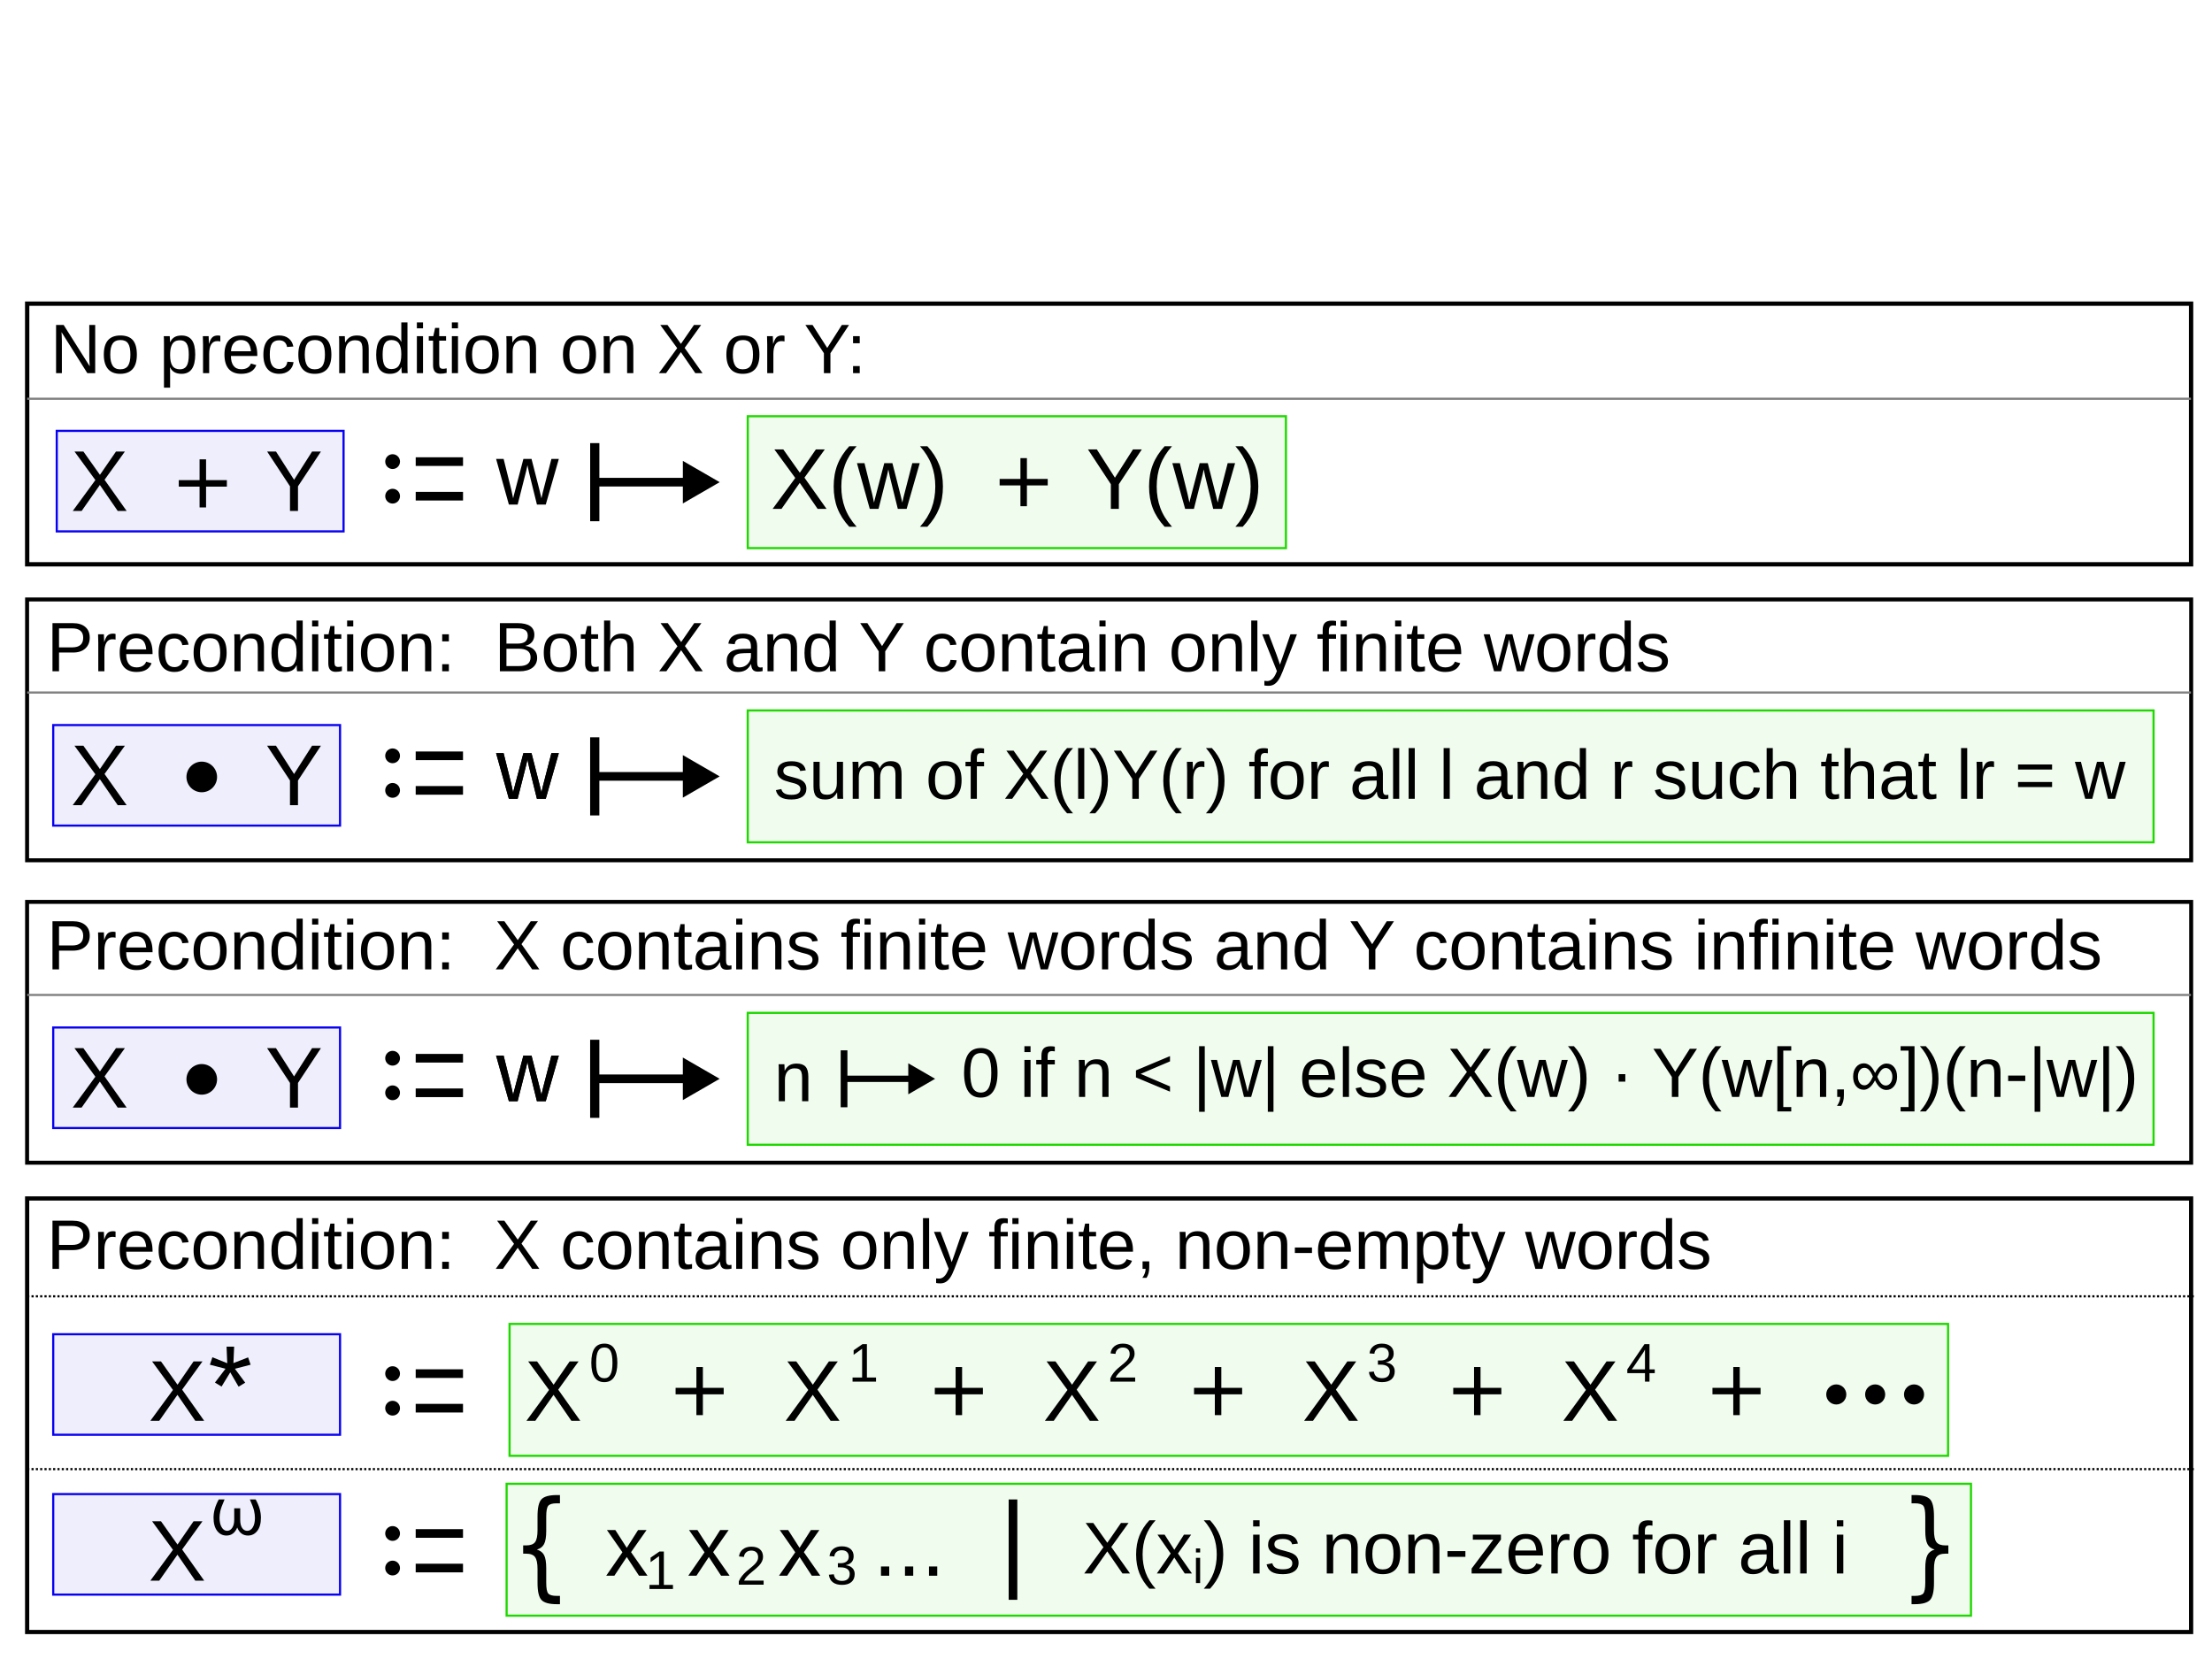
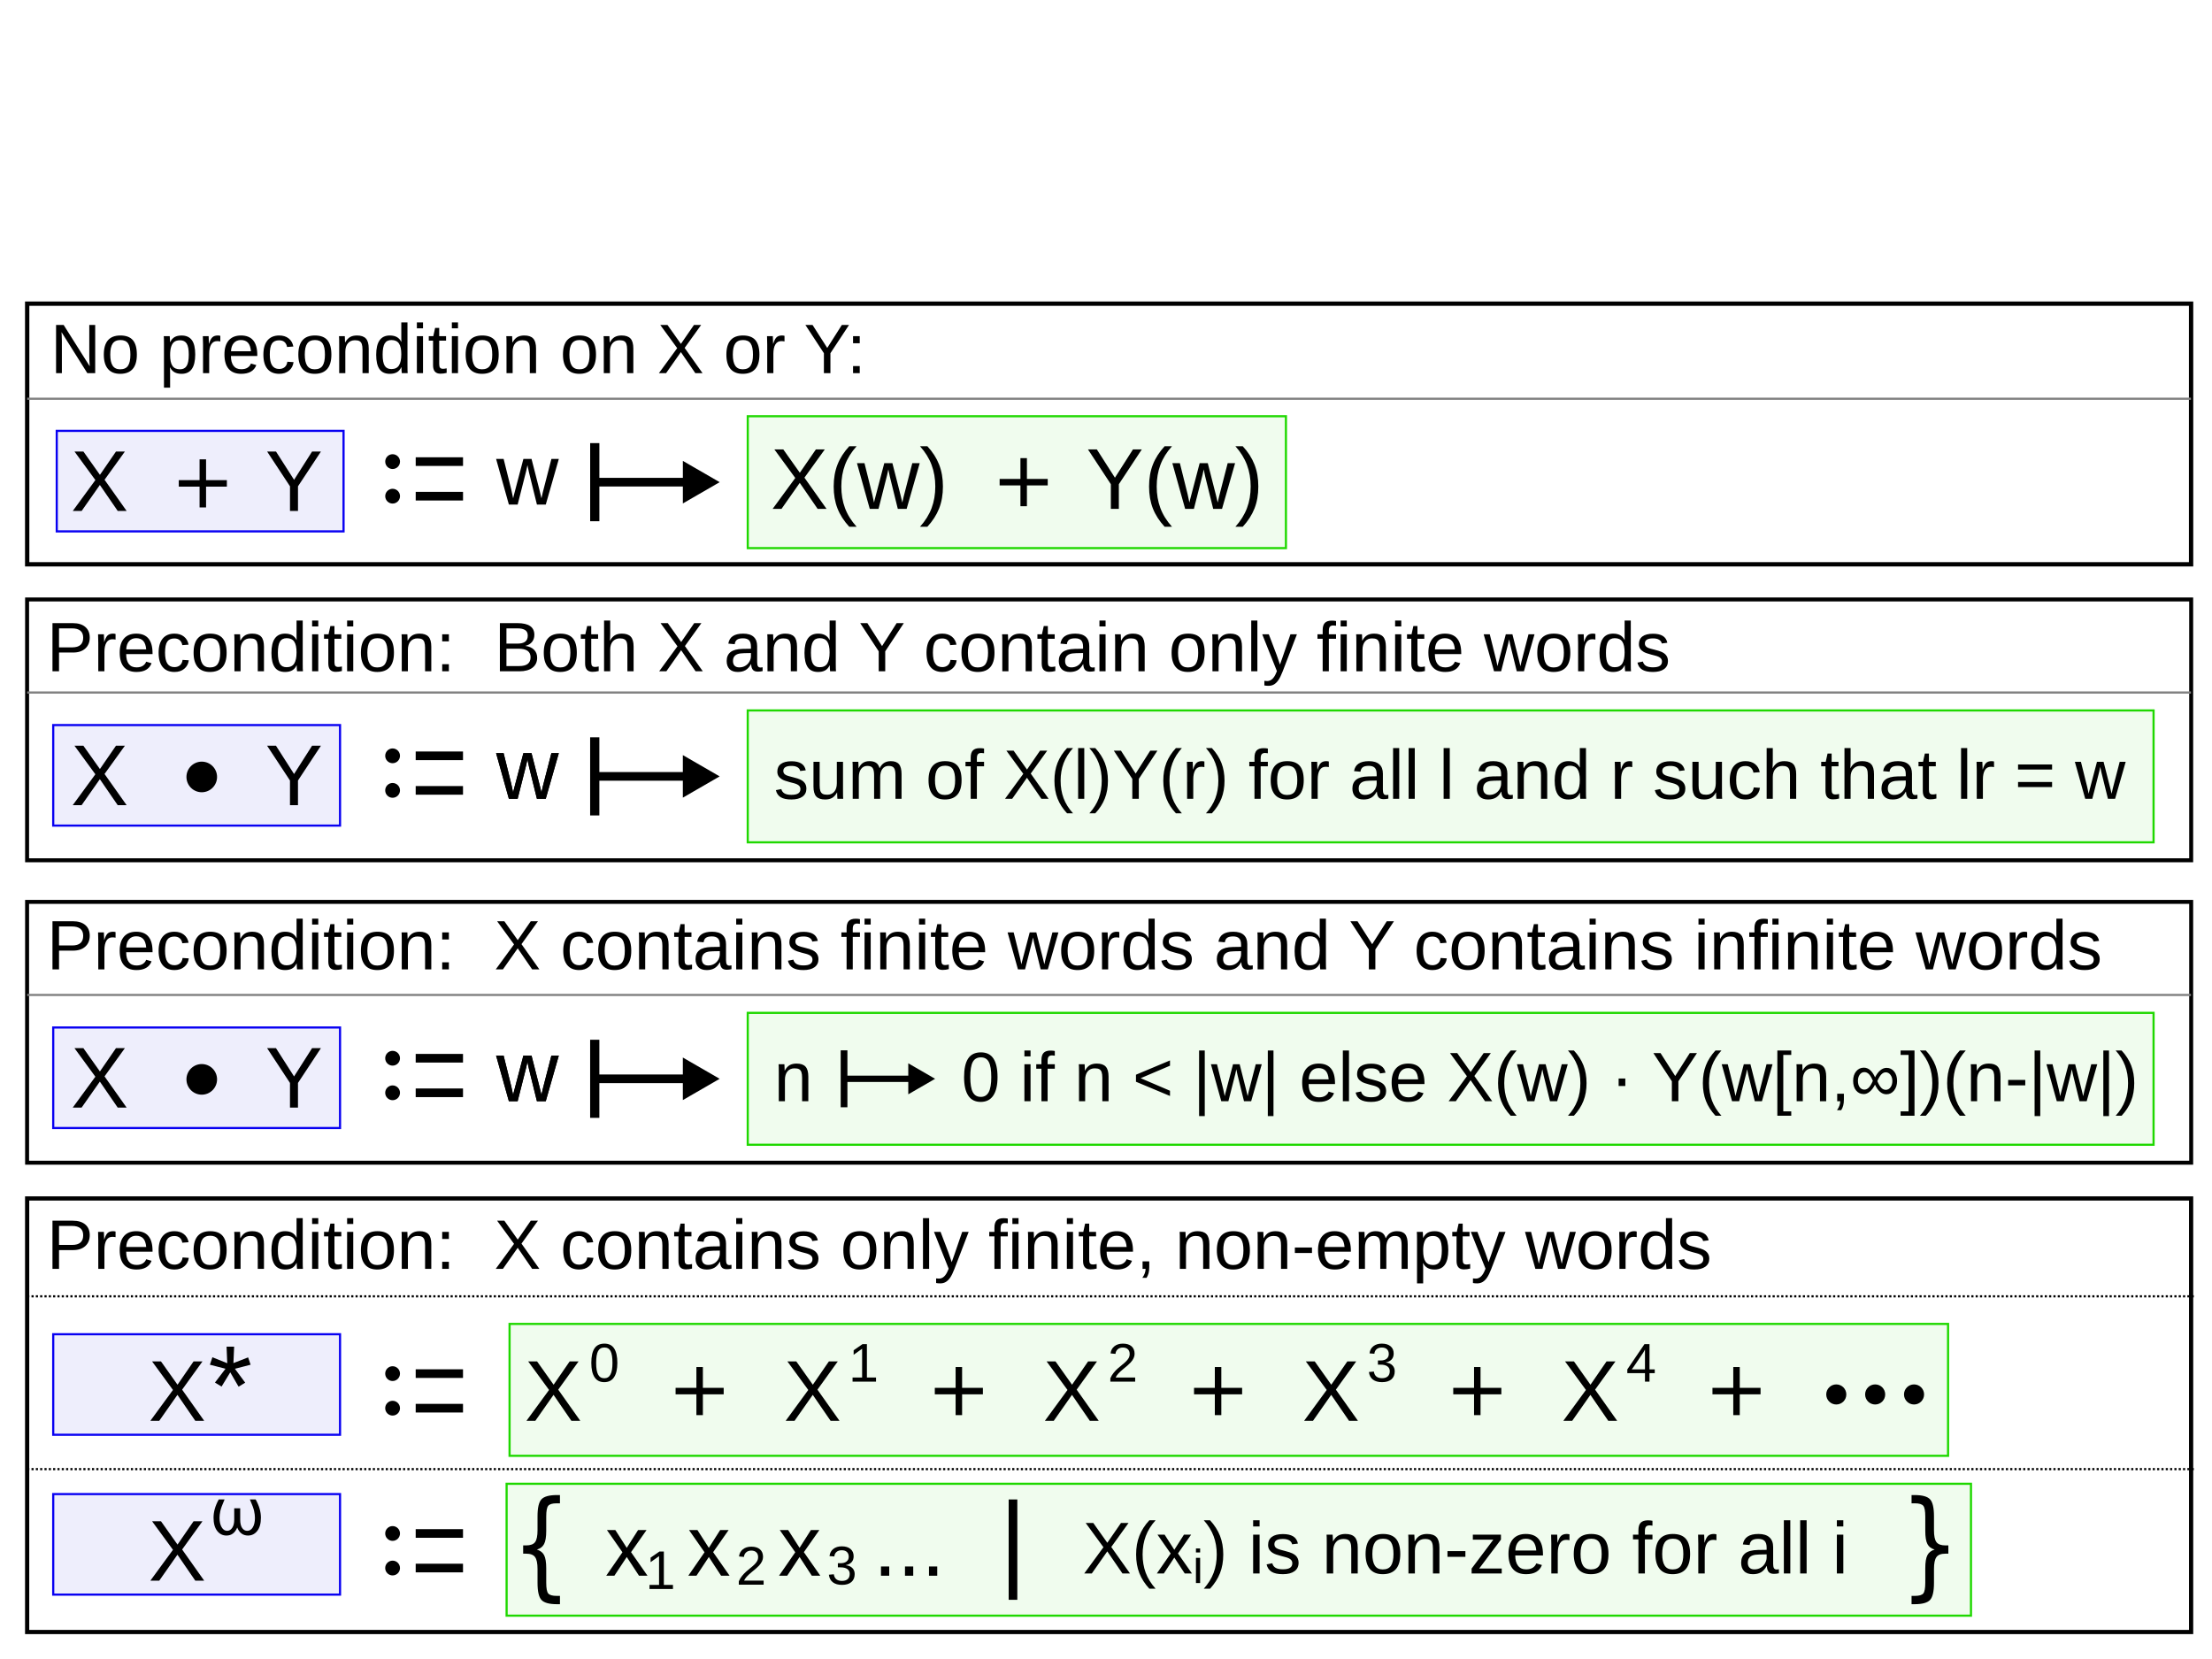
<svg xmlns="http://www.w3.org/2000/svg" height="768" width="1024" id="svg2" version="1.1">
  <defs id="defs26765">
    <marker orient="auto" refY="0" refX="0" id="StopL" style="overflow:visible">
      <path id="path6008" d="M 0,5.65 0,-5.65" style="fill:none;stroke:#000000;stroke-width:1pt" transform="scale(0.8,0.8)" />
    </marker>
    <marker orient="auto" refY="0" refX="0" id="TriangleOutM" style="overflow:visible">
      <path id="path5984" d="m 5.77,0 -8.65,5 0,-10 8.65,5 z" style="fill-rule:evenodd;stroke:#000000;stroke-width:1pt;marker-start:none" transform="scale(0.4,0.4)" />
    </marker>
  </defs>
  <text xml:space="preserve" style="font-size:32.4px;font-style:normal;font-variant:normal;font-weight:normal;font-stretch:normal;text-align:start;line-height:125%;letter-spacing:0px;word-spacing:0px;writing-mode:lr-tb;text-anchor:start;fill:#000000;fill-opacity:1;stroke:none;font-family:Arial;-inkscape-font-specification:Arial" x="23.302" y="172.741" id="diverging_rational_operations_precondition_1">
    <tspan x="23.302" y="172.741" id="tspan6204">No precondition on X or Y:</tspan>
  </text>
  <g id="diverging_rational_operations_definition_4">
    <rect style="fill:#1fd800;fill-opacity:0.067;stroke:#1fd800;stroke-opacity:1" id="rect4704" width="665.923" height="61.056" x="235.894" y="612.881" />
    <rect y="617.656" x="24.638" height="46.538" width="132.77" id="rect4698" style="fill:#0001d8;fill-opacity:0.067;stroke:#0800f2;stroke-opacity:1" />
    <path transform="translate(-66,310)" d="m 251.169,325.889 a 3.422,3.422 0 1 1 -6.844,0 3.422,3.422 0 1 1 6.844,0 z" id="path4456" style="fill:#000000;fill-opacity:1;stroke:none" />
    <path style="fill:#000000;fill-opacity:1;stroke:none" id="path4458" d="m 251.169,325.889 a 3.422,3.422 0 1 1 -6.844,0 3.422,3.422 0 1 1 6.844,0 z" transform="translate(-66,326)" />
    <g id="g4460" transform="translate(6,344)">
      <path style="fill:none;stroke:#000000;stroke-width:4;stroke-linecap:butt;stroke-linejoin:miter;stroke-miterlimit:4;stroke-opacity:1;stroke-dasharray:none" d="m 186.438,291.889 21.9,0" id="path4462" />
      <path id="path4464" d="m 186.438,307.889 21.9,0" style="fill:none;stroke:#000000;stroke-width:4;stroke-linecap:butt;stroke-linejoin:miter;stroke-miterlimit:4;stroke-opacity:1;stroke-dasharray:none" />
    </g>
    <text id="text4452" y="657.746" x="68.693" style="font-size:40px;font-style:normal;font-variant:normal;font-weight:normal;font-stretch:normal;text-align:start;line-height:125%;letter-spacing:0px;word-spacing:0px;writing-mode:lr-tb;text-anchor:start;fill:#000000;fill-opacity:1;stroke:none;font-family:Arial;-inkscape-font-specification:Arial" xml:space="preserve">
      <tspan y="657.746" x="68.693" id="tspan4454">X</tspan>
    </text>
    <text id="text4546" y="659.686" x="96.325" style="font-size:52.708px;font-style:normal;font-variant:normal;font-weight:normal;font-stretch:normal;text-align:start;line-height:125%;letter-spacing:0px;word-spacing:0px;writing-mode:lr-tb;text-anchor:start;fill:#000000;fill-opacity:1;stroke:none;font-family:Arial;-inkscape-font-specification:Arial" xml:space="preserve">
      <tspan y="659.686" x="96.325" id="tspan4548">*</tspan>
    </text>
    <text xml:space="preserve" style="font-size:40px;font-style:normal;font-variant:normal;font-weight:normal;font-stretch:normal;text-align:start;line-height:125%;letter-spacing:0px;word-spacing:0px;writing-mode:lr-tb;text-anchor:start;fill:#000000;fill-opacity:1;stroke:none;font-family:Arial;-inkscape-font-specification:Arial" x="242.797" y="657.746" id="text4560">
      <tspan id="tspan4562" x="242.797" y="657.746">X</tspan>
    </text>
    <text xml:space="preserve" style="font-size:25.21px;font-style:normal;font-variant:normal;font-weight:normal;font-stretch:normal;text-align:start;line-height:125%;letter-spacing:0px;word-spacing:0px;writing-mode:lr-tb;text-anchor:start;fill:#000000;fill-opacity:1;stroke:none;font-family:Arial;-inkscape-font-specification:Arial" x="272.752" y="639.596" id="text4580">
      <tspan id="tspan4582" x="272.752" y="639.596">0</tspan>
    </text>
    <text id="text4584" y="657.746" x="362.797" style="font-size:40px;font-style:normal;font-variant:normal;font-weight:normal;font-stretch:normal;text-align:start;line-height:125%;letter-spacing:0px;word-spacing:0px;writing-mode:lr-tb;text-anchor:start;fill:#000000;fill-opacity:1;stroke:none;font-family:Arial;-inkscape-font-specification:Arial" xml:space="preserve">
      <tspan y="657.746" x="362.797" id="tspan4586">X</tspan>
    </text>
    <text id="text4588" y="639.596" x="392.752" style="font-size:25.21px;font-style:normal;font-variant:normal;font-weight:normal;font-stretch:normal;text-align:start;line-height:125%;letter-spacing:0px;word-spacing:0px;writing-mode:lr-tb;text-anchor:start;fill:#000000;fill-opacity:1;stroke:none;font-family:Arial;-inkscape-font-specification:Arial" xml:space="preserve">
      <tspan y="639.596" x="392.752" id="tspan4590">1</tspan>
    </text>
    <text xml:space="preserve" style="font-size:40px;font-style:normal;font-variant:normal;font-weight:normal;font-stretch:normal;text-align:start;line-height:125%;letter-spacing:0px;word-spacing:0px;writing-mode:lr-tb;text-anchor:start;fill:#000000;fill-opacity:1;stroke:none;font-family:Arial;-inkscape-font-specification:Arial" x="482.797" y="657.746" id="text4592">
      <tspan id="tspan4594" x="482.797" y="657.746">X</tspan>
    </text>
    <text xml:space="preserve" style="font-size:25.21px;font-style:normal;font-variant:normal;font-weight:normal;font-stretch:normal;text-align:start;line-height:125%;letter-spacing:0px;word-spacing:0px;writing-mode:lr-tb;text-anchor:start;fill:#000000;fill-opacity:1;stroke:none;font-family:Arial;-inkscape-font-specification:Arial" x="512.752" y="639.596" id="text4596">
      <tspan id="tspan4598" x="512.752" y="639.596">2</tspan>
    </text>
    <text id="text4600" y="657.746" x="602.797" style="font-size:40px;font-style:normal;font-variant:normal;font-weight:normal;font-stretch:normal;text-align:start;line-height:125%;letter-spacing:0px;word-spacing:0px;writing-mode:lr-tb;text-anchor:start;fill:#000000;fill-opacity:1;stroke:none;font-family:Arial;-inkscape-font-specification:Arial" xml:space="preserve">
      <tspan y="657.746" x="602.797" id="tspan4602">X</tspan>
    </text>
    <text id="text4604" y="639.596" x="632.752" style="font-size:25.21px;font-style:normal;font-variant:normal;font-weight:normal;font-stretch:normal;text-align:start;line-height:125%;letter-spacing:0px;word-spacing:0px;writing-mode:lr-tb;text-anchor:start;fill:#000000;fill-opacity:1;stroke:none;font-family:Arial;-inkscape-font-specification:Arial" xml:space="preserve">
      <tspan y="639.596" x="632.752" id="tspan4606">3</tspan>
    </text>
    <text xml:space="preserve" style="font-size:40px;font-style:normal;font-variant:normal;font-weight:normal;font-stretch:normal;text-align:start;line-height:125%;letter-spacing:0px;word-spacing:0px;writing-mode:lr-tb;text-anchor:start;fill:#000000;fill-opacity:1;stroke:none;font-family:Arial;-inkscape-font-specification:Arial" x="722.797" y="657.746" id="text4608">
      <tspan id="tspan4610" x="722.797" y="657.746">X</tspan>
    </text>
    <text xml:space="preserve" style="font-size:25.21px;font-style:normal;font-variant:normal;font-weight:normal;font-stretch:normal;text-align:start;line-height:125%;letter-spacing:0px;word-spacing:0px;writing-mode:lr-tb;text-anchor:start;fill:#000000;fill-opacity:1;stroke:none;font-family:Arial;-inkscape-font-specification:Arial" x="752.752" y="639.596" id="text4612">
      <tspan id="tspan4614" x="752.752" y="639.596">4</tspan>
    </text>
    <g id="g4616" transform="translate(230,342)">
      <path id="path4618" d="m 93.883,311.168 0,-20.325 0,22.261" style="fill:none;stroke:#000000;stroke-width:3;stroke-linecap:butt;stroke-linejoin:miter;stroke-miterlimit:4;stroke-opacity:1;stroke-dasharray:none" />
      <path style="fill:none;stroke:#000000;stroke-width:3;stroke-linecap:butt;stroke-linejoin:miter;stroke-miterlimit:4;stroke-opacity:1;stroke-dasharray:none" d="m 84.688,301.974 20.325,0 -22.261,0" id="path4620" />
    </g>
    <g transform="translate(350,342)" id="g4622">
      <path style="fill:none;stroke:#000000;stroke-width:3;stroke-linecap:butt;stroke-linejoin:miter;stroke-miterlimit:4;stroke-opacity:1;stroke-dasharray:none" d="m 93.883,311.168 0,-20.325 0,22.261" id="path4624" />
      <path id="path4626" d="m 84.688,301.974 20.325,0 -22.261,0" style="fill:none;stroke:#000000;stroke-width:3;stroke-linecap:butt;stroke-linejoin:miter;stroke-miterlimit:4;stroke-opacity:1;stroke-dasharray:none" />
    </g>
    <g id="g4628" transform="translate(470,342)">
      <path id="path4630" d="m 93.883,311.168 0,-20.325 0,22.261" style="fill:none;stroke:#000000;stroke-width:3;stroke-linecap:butt;stroke-linejoin:miter;stroke-miterlimit:4;stroke-opacity:1;stroke-dasharray:none" />
      <path style="fill:none;stroke:#000000;stroke-width:3;stroke-linecap:butt;stroke-linejoin:miter;stroke-miterlimit:4;stroke-opacity:1;stroke-dasharray:none" d="m 84.688,301.974 20.325,0 -22.261,0" id="path4632" />
    </g>
    <g transform="translate(590,342)" id="g4634">
      <path style="fill:none;stroke:#000000;stroke-width:3;stroke-linecap:butt;stroke-linejoin:miter;stroke-miterlimit:4;stroke-opacity:1;stroke-dasharray:none" d="m 93.883,311.168 0,-20.325 0,22.261" id="path4636" />
      <path id="path4638" d="m 84.688,301.974 20.325,0 -22.261,0" style="fill:none;stroke:#000000;stroke-width:3;stroke-linecap:butt;stroke-linejoin:miter;stroke-miterlimit:4;stroke-opacity:1;stroke-dasharray:none" />
    </g>
    <g id="g4658" transform="translate(710,342)">
      <path id="path4660" d="m 93.883,311.168 0,-20.325 0,22.261" style="fill:none;stroke:#000000;stroke-width:3;stroke-linecap:butt;stroke-linejoin:miter;stroke-miterlimit:4;stroke-opacity:1;stroke-dasharray:none" />
      <path style="fill:none;stroke:#000000;stroke-width:3;stroke-linecap:butt;stroke-linejoin:miter;stroke-miterlimit:4;stroke-opacity:1;stroke-dasharray:none" d="m 84.688,301.974 20.325,0 -22.261,0" id="path4662" />
    </g>
    <path transform="matrix(0.8732691,0,0,0.8732691,768.5057,242.3681)" d="m 98.722,461.671 a 5.323,5.323 0 1 1 -10.647,0 5.323,5.323 0 1 1 10.647,0 z" id="path4664" style="fill:#000000;fill-opacity:1;stroke:none" />
    <path style="fill:#000000;fill-opacity:1;stroke:none" id="path4666" d="m 98.722,461.671 a 5.323,5.323 0 1 1 -10.647,0 5.323,5.323 0 1 1 10.647,0 z" transform="matrix(0.8732691,0,0,0.8732691,786.5057,242.3681)" />
    <path transform="matrix(0.8732691,0,0,0.8732691,804.5057,242.3681)" d="m 98.722,461.671 a 5.323,5.323 0 1 1 -10.647,0 5.323,5.323 0 1 1 10.647,0 z" id="path4668" style="fill:#000000;fill-opacity:1;stroke:none" />
  </g>
  <flowRoot xml:space="preserve" id="flowRoot5311" style="fill:black;stroke:none;stroke-opacity:1;stroke-width:1px;stroke-linejoin:miter;stroke-linecap:butt;fill-opacity:1;font-family:Arial;font-style:normal;font-weight:normal;font-size:40px;line-height:125%;letter-spacing:0px;word-spacing:0px;-inkscape-font-specification:Arial;font-stretch:normal;font-variant:normal;text-anchor:start;text-align:start;writing-mode:lr">
    <flowRegion id="flowRegion5313">
      <rect id="rect5315" width="1270.215" height="84.864" x="-125.926" y="570.898" />
    </flowRegion>
    <flowPara id="flowPara5317" />
  </flowRoot>
  <text id="diverging_rational_operations_precondition_2" y="310.759" x="21.638" style="font-size:32.4px;font-style:normal;font-variant:normal;font-weight:normal;font-stretch:normal;text-align:start;line-height:125%;letter-spacing:0px;word-spacing:0px;writing-mode:lr-tb;text-anchor:start;fill:#000000;fill-opacity:1;stroke:none;font-family:Arial;-inkscape-font-specification:Arial" xml:space="preserve">
    <tspan y="310.759" x="21.638" id="tspan15912">Precondition:  Both X and Y contain only finite words</tspan>
  </text>
  <g id="diverging_rational_operations_definition_1">
    <rect style="fill:#1fd800;fill-opacity:0.067;stroke:#1fd800;stroke-opacity:1" id="rect4700" width="249.132" height="61.056" x="346.163" y="192.683" />
    <rect y="199.458" x="26.27" height="46.538" width="132.77" id="rect4694" style="fill:#0001d8;fill-opacity:0.067;stroke:#0800f2;stroke-opacity:1" />
    <text id="text3062" y="236.535" x="32.779" style="font-size:40px;font-style:normal;font-variant:normal;font-weight:normal;font-stretch:normal;text-align:start;line-height:125%;letter-spacing:0px;word-spacing:0px;writing-mode:lr-tb;text-anchor:start;fill:#000000;fill-opacity:1;stroke:none;font-family:Arial;-inkscape-font-specification:Arial" xml:space="preserve">
      <tspan y="236.535" x="32.779" id="tspan3064">X</tspan>
    </text>
    <path transform="translate(-65.99114,-112.1978)" d="m 251.169,325.889 a 3.422,3.422 0 1 1 -6.844,0 3.422,3.422 0 1 1 6.844,0 z" id="path3066" style="fill:#000000;fill-opacity:1;stroke:none" />
    <path style="fill:#000000;fill-opacity:1;stroke:none" id="path3074" d="m 251.169,325.889 a 3.422,3.422 0 1 1 -6.844,0 3.422,3.422 0 1 1 6.844,0 z" transform="translate(-65.99114,-96.19784)" />
    <g transform="translate(6.00886,-78.19784)" id="g4358">
      <path style="fill:none;stroke:#000000;stroke-width:4;stroke-linecap:butt;stroke-linejoin:miter;stroke-miterlimit:4;stroke-opacity:1;stroke-dasharray:none" d="m 186.438,291.889 21.9,0" id="path3070" />
      <path id="path3076" d="m 186.438,307.889 21.9,0" style="fill:none;stroke:#000000;stroke-width:4;stroke-linecap:butt;stroke-linejoin:miter;stroke-miterlimit:4;stroke-opacity:1;stroke-dasharray:none" />
    </g>
    <text xml:space="preserve" style="font-size:40px;font-style:normal;font-variant:normal;font-weight:normal;font-stretch:normal;text-align:start;line-height:125%;letter-spacing:0px;word-spacing:0px;writing-mode:lr-tb;text-anchor:start;fill:#000000;fill-opacity:1;stroke:none;font-family:Arial;-inkscape-font-specification:Arial" x="122.779" y="236.535" id="text4277">
      <tspan id="tspan4279" x="122.779" y="236.535">Y</tspan>
    </text>
    <g transform="translate(0.00886,-78.19784)" id="g4340">
      <path style="fill:none;stroke:#000000;stroke-width:3;stroke-linecap:butt;stroke-linejoin:miter;stroke-miterlimit:4;stroke-opacity:1;stroke-dasharray:none" d="m 93.883,311.168 0,-20.325 0,22.261" id="path4281" />
      <path id="path4283" d="m 84.688,301.974 20.325,0 -22.261,0" style="fill:none;stroke:#000000;stroke-width:3;stroke-linecap:butt;stroke-linejoin:miter;stroke-miterlimit:4;stroke-opacity:1;stroke-dasharray:none" />
    </g>
    <text xml:space="preserve" style="font-size:40px;font-style:normal;font-variant:normal;font-weight:normal;font-stretch:normal;text-align:start;line-height:125%;letter-spacing:0px;word-spacing:0px;writing-mode:lr-tb;text-anchor:start;fill:#000000;fill-opacity:1;stroke:none;font-family:Arial;-inkscape-font-specification:Arial" x="356.779" y="235.563" id="text5307">
      <tspan id="tspan5309" x="356.779" y="235.563">X(w)</tspan>
    </text>
    <text id="text5311" y="235.563" x="502.779" style="font-size:40px;font-style:normal;font-variant:normal;font-weight:normal;font-stretch:normal;text-align:start;line-height:125%;letter-spacing:0px;word-spacing:0px;writing-mode:lr-tb;text-anchor:start;fill:#000000;fill-opacity:1;stroke:none;font-family:Arial;-inkscape-font-specification:Arial" xml:space="preserve">
      <tspan y="235.563" x="502.779" id="tspan5313">Y(w)</tspan>
    </text>
    <g id="g5315" transform="translate(380.0089,-78.76218)">
      <path id="path5317" d="m 93.883,311.168 0,-20.325 0,22.261" style="fill:none;stroke:#000000;stroke-width:3;stroke-linecap:butt;stroke-linejoin:miter;stroke-miterlimit:4;stroke-opacity:1;stroke-dasharray:none" />
      <path style="fill:none;stroke:#000000;stroke-width:3;stroke-linecap:butt;stroke-linejoin:miter;stroke-miterlimit:4;stroke-opacity:1;stroke-dasharray:none" d="m 84.688,301.974 20.325,0 -22.261,0" id="path5319" />
    </g>
    <text id="text5321" y="233.582" x="229.718" style="font-size:40px;font-style:normal;font-variant:normal;font-weight:normal;font-stretch:normal;text-align:start;line-height:125%;letter-spacing:0px;word-spacing:0px;writing-mode:lr-tb;text-anchor:start;fill:#000000;fill-opacity:1;stroke:none;font-family:Arial;-inkscape-font-specification:Arial" xml:space="preserve">
      <tspan y="233.582" x="229.718" id="tspan5323">w</tspan>
    </text>
    <path id="path5325" d="m 275.336,223.211 46.457,0" style="fill:none;stroke:#000000;stroke-width:4;stroke-linecap:butt;stroke-linejoin:miter;stroke-miterlimit:4;stroke-opacity:1;stroke-dasharray:none;marker-start:url(#StopL);marker-end:url(#TriangleOutM)" />
  </g>
  <g id="diverging_rational_operations_definition_2">
    <rect style="fill:#0001d8;fill-opacity:0.067;stroke:#0800f2;stroke-opacity:1" id="rect4696" width="132.77" height="46.538" x="24.638" y="335.656" />
    <text xml:space="preserve" style="font-size:40px;font-style:normal;font-variant:normal;font-weight:normal;font-stretch:normal;text-align:start;line-height:125%;letter-spacing:0px;word-spacing:0px;writing-mode:lr-tb;text-anchor:start;fill:#000000;fill-opacity:1;stroke:none;font-family:Arial;-inkscape-font-specification:Arial" x="32.77" y="372.732" id="text4376">
      <tspan id="tspan4378" x="32.77" y="372.732">X</tspan>
    </text>
    <path style="fill:#000000;fill-opacity:1;stroke:none" id="path4380" d="m 251.169,325.889 c 0,1.89 -1.532,3.422 -3.422,3.422 -1.89,0 -3.422,-1.532 -3.422,-3.422 0,-1.89 1.532,-3.422 3.422,-3.422 1.89,0 3.422,1.532 3.422,3.422 z" transform="translate(-66,24)" />
    <path transform="translate(-66,40)" d="m 251.169,325.889 c 0,1.89 -1.532,3.422 -3.422,3.422 -1.89,0 -3.422,-1.532 -3.422,-3.422 0,-1.89 1.532,-3.422 3.422,-3.422 1.89,0 3.422,1.532 3.422,3.422 z" id="path4382" style="fill:#000000;fill-opacity:1;stroke:none" />
    <g transform="translate(6,58)" id="g4384">
      <path id="path4386" d="m 186.438,291.889 21.9,0" style="fill:none;stroke:#000000;stroke-width:4;stroke-linecap:butt;stroke-linejoin:miter;stroke-miterlimit:4;stroke-opacity:1;stroke-dasharray:none" />
      <path style="fill:none;stroke:#000000;stroke-width:4;stroke-linecap:butt;stroke-linejoin:miter;stroke-miterlimit:4;stroke-opacity:1;stroke-dasharray:none" d="m 186.438,307.889 21.9,0" id="path4388" />
    </g>
    <text id="text4404" y="372.732" x="122.77" style="font-size:40px;font-style:normal;font-variant:normal;font-weight:normal;font-stretch:normal;text-align:start;line-height:125%;letter-spacing:0px;word-spacing:0px;writing-mode:lr-tb;text-anchor:start;fill:#000000;fill-opacity:1;stroke:none;font-family:Arial;-inkscape-font-specification:Arial" xml:space="preserve">
      <tspan y="372.732" x="122.77" id="tspan4406">Y</tspan>
    </text>
    <path transform="matrix(1.331,0,0,1.331,-30.91502,-254.8131)" d="m 98.722,461.671 c 0,2.94 -2.383,5.323 -5.323,5.323 -2.94,0 -5.323,-2.383 -5.323,-5.323 0,-2.94 2.383,-5.323 5.323,-5.323 2.94,0 5.323,2.383 5.323,5.323 z" id="path4528" style="fill:#000000;fill-opacity:1;stroke:none" />
    <rect y="328.881" x="346.154" height="61.056" width="650.796" id="rect7843" style="fill:#1fd800;fill-opacity:0.067;stroke:#1fd800;stroke-opacity:1" />
    <text id="text7845" y="369.794" x="358.273" style="font-size:32.4px;font-style:normal;font-variant:normal;font-weight:normal;font-stretch:normal;text-align:start;line-height:125%;letter-spacing:0px;word-spacing:0px;writing-mode:lr-tb;text-anchor:start;fill:#000000;fill-opacity:1;stroke:none;font-family:Arial;-inkscape-font-specification:Arial" xml:space="preserve">
      <tspan id="tspan7865" y="369.794" x="358.273">sum of X(l)Y(r) for all l and r such that lr = w</tspan>
    </text>
    <text xml:space="preserve" style="font-size:40px;font-style:normal;font-variant:normal;font-weight:normal;font-stretch:normal;text-align:start;line-height:125%;letter-spacing:0px;word-spacing:0px;writing-mode:lr-tb;text-anchor:start;fill:#000000;fill-opacity:1;stroke:none;font-family:Arial;-inkscape-font-specification:Arial" x="229.709" y="369.78" id="text7859">
      <tspan id="tspan7861" x="229.709" y="369.78">w</tspan>
    </text>
    <path style="fill:none;stroke:#000000;stroke-width:4;stroke-linecap:butt;stroke-linejoin:miter;stroke-miterlimit:4;stroke-opacity:1;stroke-dasharray:none;marker-start:url(#StopL);marker-end:url(#TriangleOutM)" d="m 275.327,359.409 46.457,0" id="path7863" />
    <text id="text7869" y="369.78" x="229.709" style="font-size:40px;font-style:normal;font-variant:normal;font-weight:normal;font-stretch:normal;text-align:start;line-height:125%;letter-spacing:0px;word-spacing:0px;writing-mode:lr-tb;text-anchor:start;fill:#000000;fill-opacity:1;stroke:none;font-family:Arial;-inkscape-font-specification:Arial" xml:space="preserve">
      <tspan y="369.78" x="229.709" id="tspan7871">w</tspan>
    </text>
  </g>
  <text xml:space="preserve" style="font-size:32.4px;font-style:normal;font-variant:normal;font-weight:normal;font-stretch:normal;text-align:start;line-height:125%;letter-spacing:0px;word-spacing:0px;writing-mode:lr-tb;text-anchor:start;fill:#000000;fill-opacity:1;stroke:none;font-family:Arial;-inkscape-font-specification:Arial" x="21.638" y="587.39" id="diverging_rational_operations_precondition_4">
    <tspan id="tspan11331" x="21.638" y="587.39">Precondition:  X contains only finite, non-empty words</tspan>
  </text>
  <g id="diverging_rational_operations_box_2">
    <rect style="fill:none;stroke:#000000;stroke-width:1.834;stroke-miterlimit:4;stroke-opacity:1;stroke-dasharray:none" id="rect4414" width="1001.822" height="120.742" x="12.541" y="277.507" />
    <path style="fill:none;stroke:#808080;stroke-width:1;stroke-linecap:butt;stroke-linejoin:miter;stroke-miterlimit:4;stroke-opacity:1;stroke-dasharray:none;stroke-dashoffset:0" d="M 12.582,320.591 1014.257,320.591" id="path11354" />
  </g>
  <g id="diverging_rational_operations_box_1">
    <rect y="140.574" x="12.582" height="120.659" width="1001.739" id="rect4285" style="fill:none;stroke:#000000;stroke-width:2;stroke-miterlimit:4;stroke-opacity:1;stroke-dasharray:none" />
    <path id="path12148" d="M 12.582,184.591 1014.257,184.591" style="fill:none;stroke:#808080;stroke-width:1;stroke-linecap:butt;stroke-linejoin:miter;stroke-miterlimit:4;stroke-opacity:1;stroke-dasharray:none;stroke-dashoffset:0" />
  </g>
  <text xml:space="preserve" style="font-size:32.4px;font-style:normal;font-variant:normal;font-weight:normal;font-stretch:normal;text-align:start;line-height:125%;letter-spacing:0px;word-spacing:0px;writing-mode:lr-tb;text-anchor:start;fill:#000000;fill-opacity:1;stroke:none;font-family:Arial;-inkscape-font-specification:Arial" x="21.638" y="448.759" id="diverging_rational_operations_precondition_3">
    <tspan id="tspan12200" x="21.638" y="448.759">Precondition:  X contains finite words and Y contains infinite words</tspan>
  </text>
  <g id="diverging_rational_operations_box_3">
    <rect y="417.507" x="12.541" height="120.742" width="1001.822" id="rect12196" style="fill:none;stroke:#000000;stroke-width:1.834;stroke-miterlimit:4;stroke-opacity:1;stroke-dasharray:none" />
    <path id="path12240" d="M 12.582,460.591 1014.257,460.591" style="fill:none;stroke:#808080;stroke-width:1;stroke-linecap:butt;stroke-linejoin:miter;stroke-miterlimit:4;stroke-opacity:1;stroke-dasharray:none;stroke-dashoffset:0" />
  </g>
  <g id="diverging_rational_operations_definition_3">
    <rect y="475.656" x="24.638" height="46.538" width="132.77" id="rect12202" style="fill:#0001d8;fill-opacity:0.067;stroke:#0800f2;stroke-opacity:1" />
    <text id="text12204" y="512.732" x="32.77" style="font-size:40px;font-style:normal;font-variant:normal;font-weight:normal;font-stretch:normal;text-align:start;line-height:125%;letter-spacing:0px;word-spacing:0px;writing-mode:lr-tb;text-anchor:start;fill:#000000;fill-opacity:1;stroke:none;font-family:Arial;-inkscape-font-specification:Arial" xml:space="preserve">
      <tspan y="512.732" x="32.77" id="tspan12206">X</tspan>
    </text>
-     <path transform="translate(-66,164)" d="m 251.169,325.889 c 0,1.89 -1.532,3.422 -3.422,3.422 -1.89,0 -3.422,-1.532 -3.422,-3.422 0,-1.89 1.532,-3.422 3.422,-3.422 1.89,0 3.422,1.532 3.422,3.422 z" id="path12208" style="fill:#000000;fill-opacity:1;stroke:none" />
-     <path style="fill:#000000;fill-opacity:1;stroke:none" id="path12210" d="m 251.169,325.889 c 0,1.89 -1.532,3.422 -3.422,3.422 -1.89,0 -3.422,-1.532 -3.422,-3.422 0,-1.89 1.532,-3.422 3.422,-3.422 1.89,0 3.422,1.532 3.422,3.422 z" transform="translate(-66,180)" />
+     <path transform="translate(-66,164)" d="m 251.169,325.889 a 3.422,3.422 0 1 1 -6.844,0 3.422,3.422 0 1 1 6.844,0 z" id="path12208" style="fill:#000000;fill-opacity:1;stroke:none" />
+     <path style="fill:#000000;fill-opacity:1;stroke:none" id="path12210" d="m 251.169,325.889 a 3.422,3.422 0 1 1 -6.844,0 3.422,3.422 0 1 1 6.844,0 z" transform="translate(-66,180)" />
    <g id="g12212" transform="translate(6,198)">
      <path style="fill:none;stroke:#000000;stroke-width:4;stroke-linecap:butt;stroke-linejoin:miter;stroke-miterlimit:4;stroke-opacity:1;stroke-dasharray:none" d="m 186.438,291.889 21.9,0" id="path12214" />
      <path id="path12216" d="m 186.438,307.889 21.9,0" style="fill:none;stroke:#000000;stroke-width:4;stroke-linecap:butt;stroke-linejoin:miter;stroke-miterlimit:4;stroke-opacity:1;stroke-dasharray:none" />
    </g>
    <text xml:space="preserve" style="font-size:40px;font-style:normal;font-variant:normal;font-weight:normal;font-stretch:normal;text-align:start;line-height:125%;letter-spacing:0px;word-spacing:0px;writing-mode:lr-tb;text-anchor:start;fill:#000000;fill-opacity:1;stroke:none;font-family:Arial;-inkscape-font-specification:Arial" x="122.77" y="512.732" id="text12218">
      <tspan id="tspan12220" x="122.77" y="512.732">Y</tspan>
    </text>
-     <path style="fill:#000000;fill-opacity:1;stroke:none" id="path12222" d="m 98.722,461.671 c 0,2.94 -2.383,5.323 -5.323,5.323 -2.94,0 -5.323,-2.383 -5.323,-5.323 0,-2.94 2.383,-5.323 5.323,-5.323 2.94,0 5.323,2.383 5.323,5.323 z" transform="matrix(1.331,0,0,1.331,-30.91502,-114.8131)" />
+     <path style="fill:#000000;fill-opacity:1;stroke:none" id="path12222" d="m 98.722,461.671 a 5.323,5.323 0 1 1 -10.647,0 5.323,5.323 0 1 1 10.647,0 z" transform="matrix(1.331,0,0,1.331,-30.91502,-114.8131)" />
    <rect style="fill:#1fd800;fill-opacity:0.067;stroke:#1fd800;stroke-opacity:1" id="rect12224" width="650.796" height="61.056" x="346.154" y="468.881" />
    <text xml:space="preserve" style="font-size:32.4px;font-style:normal;font-variant:normal;font-weight:normal;font-stretch:normal;text-align:start;line-height:125%;letter-spacing:0px;word-spacing:0px;writing-mode:lr-tb;text-anchor:start;fill:#000000;fill-opacity:1;stroke:none;font-family:Arial;-inkscape-font-specification:Arial" x="358.273" y="509.794" id="text12226">
      <tspan x="358.273" y="509.794" id="tspan12228">n</tspan>
    </text>
    <text id="text12230" y="509.78" x="229.709" style="font-size:40px;font-style:normal;font-variant:normal;font-weight:normal;font-stretch:normal;text-align:start;line-height:125%;letter-spacing:0px;word-spacing:0px;writing-mode:lr-tb;text-anchor:start;fill:#000000;fill-opacity:1;stroke:none;font-family:Arial;-inkscape-font-specification:Arial" xml:space="preserve">
      <tspan y="509.78" x="229.709" id="tspan12232">w</tspan>
    </text>
    <path id="path12234" d="m 275.327,499.409 46.457,0" style="fill:none;stroke:#000000;stroke-width:4;stroke-linecap:butt;stroke-linejoin:miter;stroke-miterlimit:4;stroke-opacity:1;stroke-dasharray:none;marker-start:url(#StopL);marker-end:url(#TriangleOutM)" />
    <text xml:space="preserve" style="font-size:40px;font-style:normal;font-variant:normal;font-weight:normal;font-stretch:normal;text-align:start;line-height:125%;letter-spacing:0px;word-spacing:0px;writing-mode:lr-tb;text-anchor:start;fill:#000000;fill-opacity:1;stroke:none;font-family:Arial;-inkscape-font-specification:Arial" x="229.709" y="509.78" id="text12236">
      <tspan id="tspan12238" x="229.709" y="509.78">w</tspan>
    </text>
    <path style="fill:none;stroke:#000000;stroke-width:2.916;stroke-linecap:butt;stroke-linejoin:miter;stroke-miterlimit:4;stroke-opacity:1;stroke-dasharray:none;marker-start:url(#StopL);marker-end:url(#TriangleOutM)" d="m 390.737,499.409 33.867,0" id="path12242" />
-     <text xml:space="preserve" style="font-size:32.4px;font-style:normal;font-variant:normal;font-weight:normal;font-stretch:normal;text-align:start;line-height:125%;letter-spacing:0px;word-spacing:0px;writing-mode:lr-tb;text-anchor:start;fill:#000000;fill-opacity:1;stroke:none;font-family:Arial;-inkscape-font-specification:Arial" x="445.037" y="507.794" id="text12289">
-       <tspan x="445.037" y="507.794" id="tspan12291">0 if n &lt; |w| else X(w) · Y(w[n,∞])(n-|w|)</tspan>
+     <text xml:space="preserve" style="font-size:32.4px;font-style:normal;font-variant:normal;font-weight:normal;font-stretch:normal;text-align:start;line-height:125%;letter-spacing:0px;word-spacing:0px;writing-mode:lr-tb;text-anchor:start;fill:#000000;fill-opacity:1;stroke:none;font-family:Arial;-inkscape-font-specification:Arial" x="445.037" y="509.794" id="text12289">
+       <tspan x="445.037" y="509.794" id="tspan12291">0 if n &lt; |w| else X(w) · Y(w[n,∞])(n-|w|)</tspan>
    </text>
  </g>
  <g id="diverging_rational_operations_box_4">
    <path id="path15941" d="m 12.582,680.102 1003.675,3.7e-4" style="fill:none;stroke:#000000;stroke-width:1;stroke-linecap:butt;stroke-linejoin:miter;stroke-miterlimit:4;stroke-opacity:1;stroke-dasharray:1, 1;stroke-dashoffset:0" />
    <rect y="554.804" x="12.567" height="200.701" width="1001.769" id="rect11333" style="fill:none;stroke:#000000;stroke-width:1.941;stroke-miterlimit:4;stroke-opacity:1;stroke-dasharray:none" />
    <path style="fill:none;stroke:#000000;stroke-width:1;stroke-linecap:butt;stroke-linejoin:miter;stroke-miterlimit:4;stroke-opacity:1;stroke-dasharray:1, 1;stroke-dashoffset:0" d="m 12.582,600.102 1003.675,3.7e-4" id="path12308" />
  </g>
  <g id="diverging_rational_operations_definition_5">
    <rect y="686.881" x="234.525" height="61.056" width="677.896" id="rect16050" style="fill:#1fd800;fill-opacity:0.067;stroke:#1fd800;stroke-opacity:1" />
    <rect style="fill:#0001d8;fill-opacity:0.067;stroke:#0800f2;stroke-opacity:1" id="rect15812" width="132.77" height="46.538" x="24.638" y="691.656" />
    <path style="fill:#000000;fill-opacity:1;stroke:none" id="path15814" d="m 251.169,325.889 a 3.422,3.422 0 1 1 -6.844,0 3.422,3.422 0 1 1 6.844,0 z" transform="translate(-66,384)" />
    <path transform="translate(-66,400)" d="m 251.169,325.889 a 3.422,3.422 0 1 1 -6.844,0 3.422,3.422 0 1 1 6.844,0 z" id="path15816" style="fill:#000000;fill-opacity:1;stroke:none" />
    <g transform="translate(6,418)" id="g15818">
      <path id="path15820" d="m 186.438,291.889 21.9,0" style="fill:none;stroke:#000000;stroke-width:4;stroke-linecap:butt;stroke-linejoin:miter;stroke-miterlimit:4;stroke-opacity:1;stroke-dasharray:none" />
      <path style="fill:none;stroke:#000000;stroke-width:4;stroke-linecap:butt;stroke-linejoin:miter;stroke-miterlimit:4;stroke-opacity:1;stroke-dasharray:none" d="m 186.438,307.889 21.9,0" id="path15822" />
    </g>
    <text xml:space="preserve" style="font-size:40px;font-style:normal;font-variant:normal;font-weight:normal;font-stretch:normal;text-align:start;line-height:125%;letter-spacing:0px;word-spacing:0px;writing-mode:lr-tb;text-anchor:start;fill:#000000;fill-opacity:1;stroke:none;font-family:Arial;-inkscape-font-specification:Arial" x="68.693" y="731.746" id="text15826">
      <tspan id="tspan15828" x="68.693" y="731.746">X</tspan>
    </text>
    <g style="font-size:12px;font-style:normal;font-weight:normal;fill:#000000;fill-opacity:1;stroke:#000000;stroke-width:1;stroke-linecap:square;stroke-linejoin:miter;stroke-miterlimit:10;stroke-opacity:1;stroke-dasharray:none;stroke-dashoffset:0;font-family:Dialog" id="g11685" transform="matrix(0.109419,0,0,0.109419,97.74906,668.2406)">
      <g id="g11687">
        <g id="g11689">
          <path id="path11691" d="m 188.297,236.672 q 22.219,39.656 22.219,77.203 0,36.281 -15.398,55.898 -15.398,19.617 -39.305,19.617 -31.5,0 -45.562,-33.75 -13.922,33.75 -45.422,33.75 -24.188,0 -39.445,-19.758 Q 10.125,349.875 10.125,313.875 q 0,-37.547 22.078,-77.203 l 24.469,0 q -14.906,34.453 -18.07,49.992 -3.164,15.539 -3.164,28.055 0,24.328 9,39.516 9,15.188 23.203,15.188 12.938,0 21.445,-12.586 8.508,-12.586 8.508,-34.102 l 0,-48.656 25.312,0 0,48.656 q 0,22.359 8.156,34.523 8.156,12.164 21.797,12.164 14.203,0 23.273,-14.625 9.07,-14.625 9.07,-40.078 0,-13.781 -3.516,-29.672 -3.516,-15.891 -17.859,-48.375 l 24.469,0 z" style="stroke:none" />
        </g>
      </g>
    </g>
    <path d="m 259.221,738.781 0,3.849 -1.378,0 c -3.575,0 -5.973,-0.659 -7.194,-1.978 -1.206,-1.319 -1.809,-3.947 -1.809,-7.886 l 0,-6.389 c 0,-2.691 -0.388,-4.553 -1.163,-5.587 -0.761,-1.034 -2.147,-1.55 -4.157,-1.55 l -1.335,0 0,-3.823 1.335,0 c 2.025,0 3.417,-0.508 4.178,-1.524 0.761,-1.016 1.141,-2.86 1.141,-5.534 l 0,-6.416 c 0,-3.939 0.603,-6.558 1.809,-7.859 1.22,-1.319 3.618,-1.978 7.194,-1.978 l 1.378,0 0,3.823 -1.508,0 c -2.01,0 -3.324,0.392 -3.941,1.176 -0.603,0.766 -0.905,2.415 -0.905,4.945 l 0,6.63 c 0,2.798 -0.33,4.83 -0.991,6.095 -0.646,1.265 -1.759,2.121 -3.338,2.566 1.594,0.481 2.714,1.354 3.36,2.62 0.646,1.265 0.969,3.288 0.969,6.068 l 0,6.63 c 0,2.548 0.302,4.206 0.905,4.972 0.617,0.766 1.931,1.149 3.941,1.149 l 1.508,0 z" id="path16040" style="font-size:12px;font-weight:normal;fill:#000000;fill-opacity:1;stroke:none;marker-end:none;font-family:Bitstream Vera Sans Mono" class="punch_line_bottom_set punch_line_non_focus" />
    <path d="m 884.915,738.781 0,3.849 1.378,0 c 3.575,0 5.973,-0.659 7.194,-1.978 1.206,-1.319 1.809,-3.947 1.809,-7.886 l 0,-6.389 c 0,-2.691 0.388,-4.553 1.163,-5.587 0.761,-1.034 2.147,-1.55 4.157,-1.55 l 1.335,0 0,-3.823 -1.335,0 c -2.025,0 -3.417,-0.508 -4.178,-1.524 -0.761,-1.016 -1.142,-2.86 -1.142,-5.534 l 0,-6.416 c 0,-3.939 -0.603,-6.558 -1.809,-7.859 -1.22,-1.319 -3.618,-1.978 -7.194,-1.978 l -1.378,0 0,3.823 1.508,0 c 2.01,0 3.324,0.392 3.941,1.176 0.603,0.766 0.905,2.415 0.905,4.945 l 0,6.63 c 0,2.798 0.33,4.83 0.991,6.095 0.646,1.265 1.759,2.121 3.338,2.566 -1.594,0.481 -2.714,1.354 -3.36,2.62 -0.646,1.265 -0.969,3.288 -0.969,6.068 l 0,6.63 c 0,2.548 -0.302,4.206 -0.905,4.972 -0.617,0.766 -1.931,1.15 -3.941,1.15 l -1.508,0 z" id="path16042" style="font-size:12px;font-weight:normal;fill:#000000;fill-opacity:1;stroke:none;marker-end:none;font-family:Bitstream Vera Sans Mono" class="punch_line_bottom_set punch_line_non_focus" />
    <path style="fill:none;stroke:#000000;stroke-width:4;stroke-linecap:butt;stroke-linejoin:miter;stroke-miterlimit:4;stroke-opacity:1;stroke-dasharray:none" d="m 468.945,694.14 0,46.457" id="path16048" />
    <text xml:space="preserve" style="font-size:25.21px;font-style:normal;font-variant:normal;font-weight:normal;font-stretch:normal;text-align:start;line-height:125%;letter-spacing:0px;word-spacing:0px;writing-mode:lr-tb;text-anchor:start;fill:#000000;fill-opacity:1;stroke:none;font-family:Arial;-inkscape-font-specification:Arial" x="298.752" y="735.596" id="text16052">
      <tspan id="tspan16054" x="298.752" y="735.596">1</tspan>
    </text>
    <text id="text16056" y="733.596" x="340.752" style="font-size:25.21px;font-style:normal;font-variant:normal;font-weight:normal;font-stretch:normal;text-align:start;line-height:125%;letter-spacing:0px;word-spacing:0px;writing-mode:lr-tb;text-anchor:start;fill:#000000;fill-opacity:1;stroke:none;font-family:Arial;-inkscape-font-specification:Arial" xml:space="preserve">
      <tspan y="733.596" x="340.752" id="tspan16058">2</tspan>
    </text>
    <text xml:space="preserve" style="font-size:25.21px;font-style:normal;font-variant:normal;font-weight:normal;font-stretch:normal;text-align:start;line-height:125%;letter-spacing:0px;word-spacing:0px;writing-mode:lr-tb;text-anchor:start;fill:#000000;fill-opacity:1;stroke:none;font-family:Arial;-inkscape-font-specification:Arial" x="382.752" y="733.436" id="text16060">
      <tspan id="tspan16062" x="382.752" y="733.436">3</tspan>
    </text>
    <text id="text5851" y="728.416" x="501.155" style="font-size:34px;font-style:normal;font-variant:normal;font-weight:normal;font-stretch:normal;text-align:start;line-height:125%;letter-spacing:0px;word-spacing:0px;writing-mode:lr-tb;text-anchor:start;fill:#000000;fill-opacity:1;stroke:none;font-family:Arial;-inkscape-font-specification:Arial" xml:space="preserve">
      <tspan y="728.416" x="501.155" id="tspan5853">X(x<tspan id="tspan8037" style="font-size:65%;baseline-shift:sub">i</tspan>) is non-zero for all i</tspan>
    </text>
    <text id="text5855" y="729.451" x="280.174" style="font-size:40px;font-style:normal;font-variant:normal;font-weight:normal;font-stretch:normal;text-align:start;line-height:125%;letter-spacing:0px;word-spacing:0px;writing-mode:lr-tb;text-anchor:start;fill:#000000;fill-opacity:1;stroke:none;font-family:Arial;-inkscape-font-specification:Arial" xml:space="preserve">
      <tspan y="729.451" x="280.174" id="tspan5857">x</tspan>
    </text>
    <text xml:space="preserve" style="font-size:40px;font-style:normal;font-variant:normal;font-weight:normal;font-stretch:normal;text-align:start;line-height:125%;letter-spacing:0px;word-spacing:0px;writing-mode:lr-tb;text-anchor:start;fill:#000000;fill-opacity:1;stroke:none;font-family:Arial;-inkscape-font-specification:Arial" x="318.174" y="729.451" id="text5859">
      <tspan id="tspan5861" x="318.174" y="729.451">x</tspan>
    </text>
    <text id="text5863" y="729.451" x="360.174" style="font-size:40px;font-style:normal;font-variant:normal;font-weight:normal;font-stretch:normal;text-align:start;line-height:125%;letter-spacing:0px;word-spacing:0px;writing-mode:lr-tb;text-anchor:start;fill:#000000;fill-opacity:1;stroke:none;font-family:Arial;-inkscape-font-specification:Arial" xml:space="preserve">
      <tspan y="729.451" x="360.174" id="tspan5865">x</tspan>
    </text>
    <text xml:space="preserve" style="font-size:40px;font-style:normal;font-variant:normal;font-weight:normal;font-stretch:normal;text-align:start;line-height:125%;letter-spacing:0px;word-spacing:0px;writing-mode:lr-tb;text-anchor:start;fill:#000000;fill-opacity:1;stroke:none;font-family:Arial;-inkscape-font-specification:Arial" x="404.174" y="729.451" id="text5867">
      <tspan id="tspan5869" x="404.174" y="729.451">...</tspan>
    </text>
  </g>
</svg>
